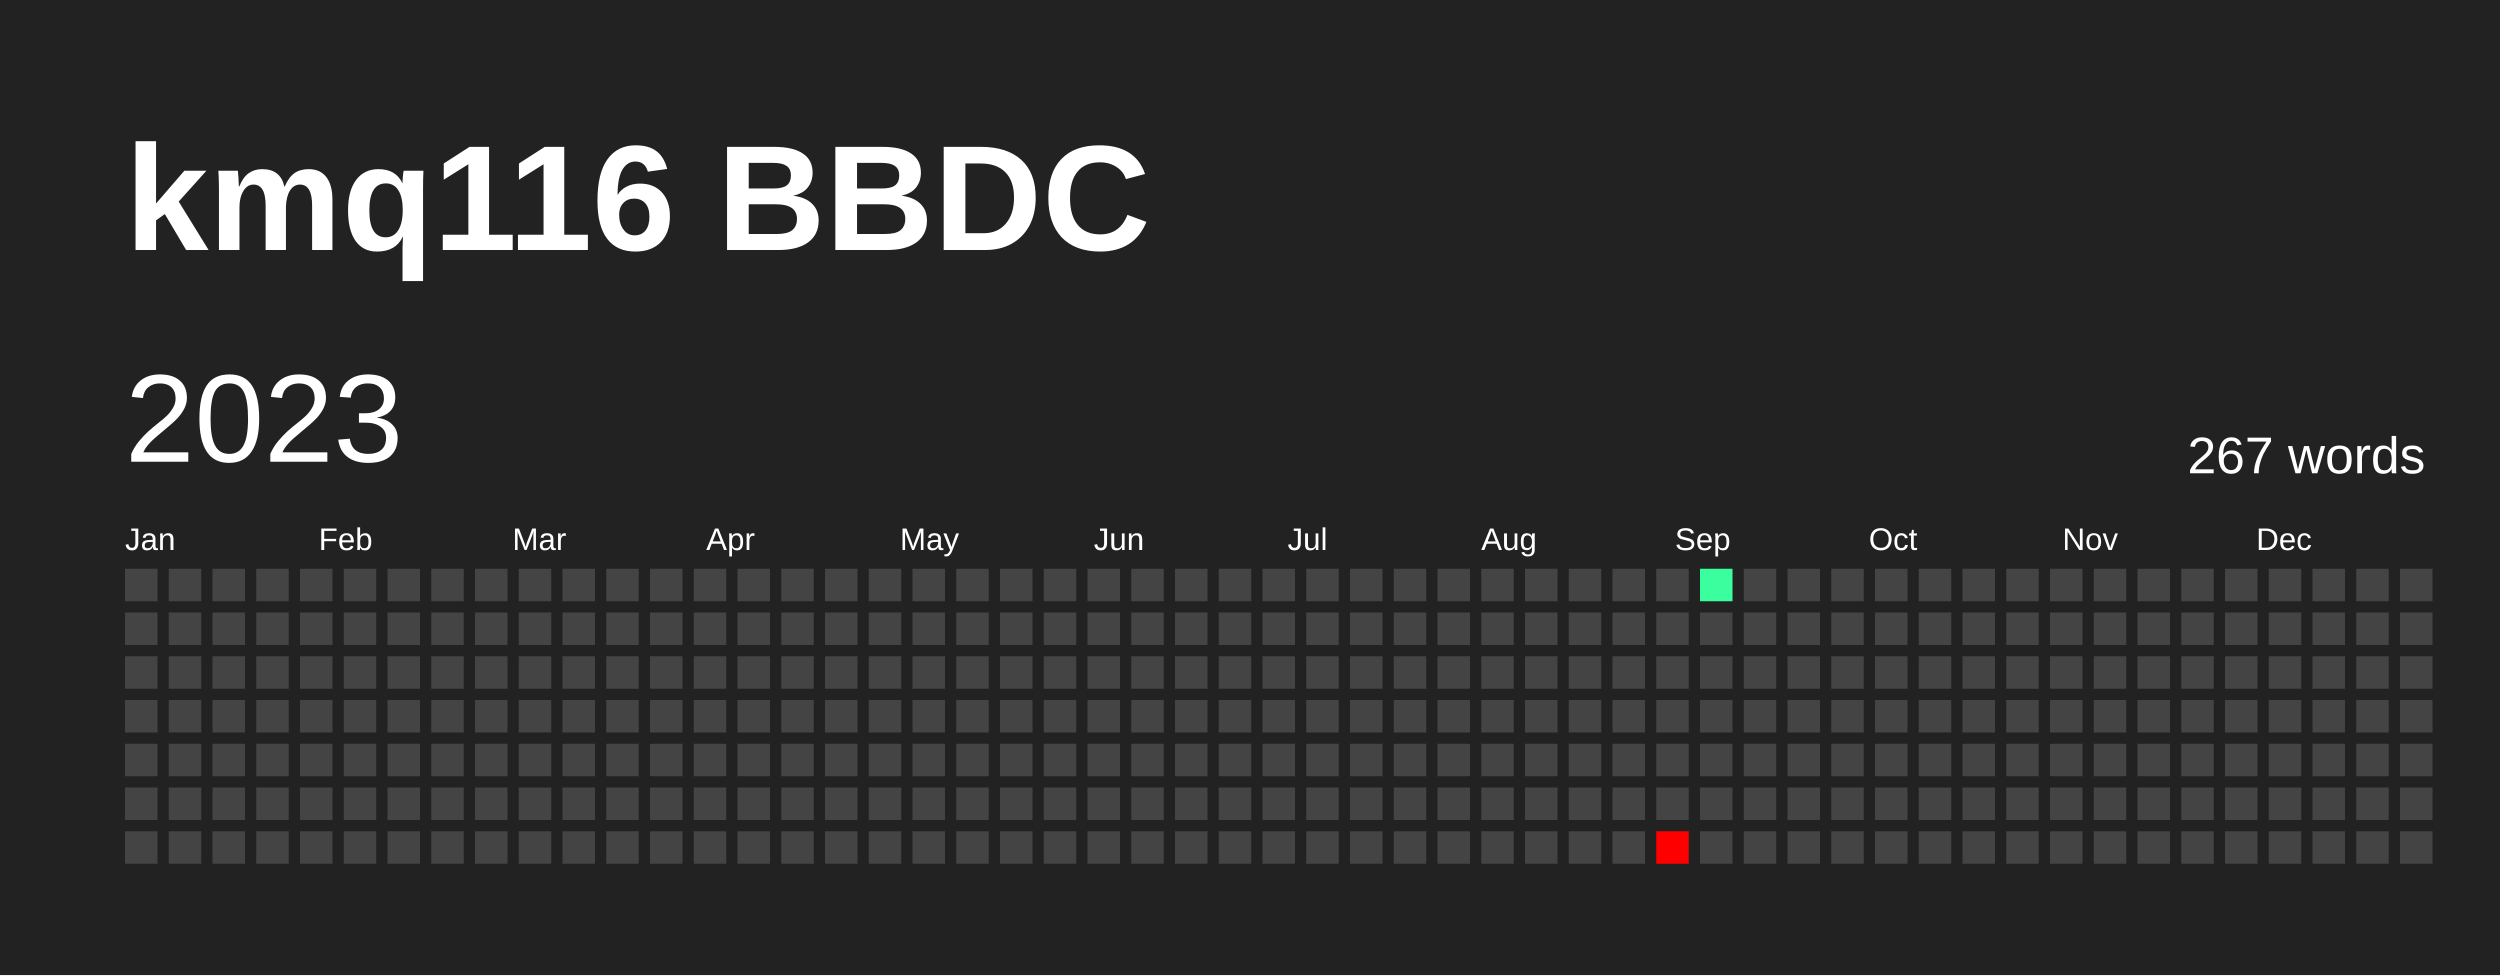
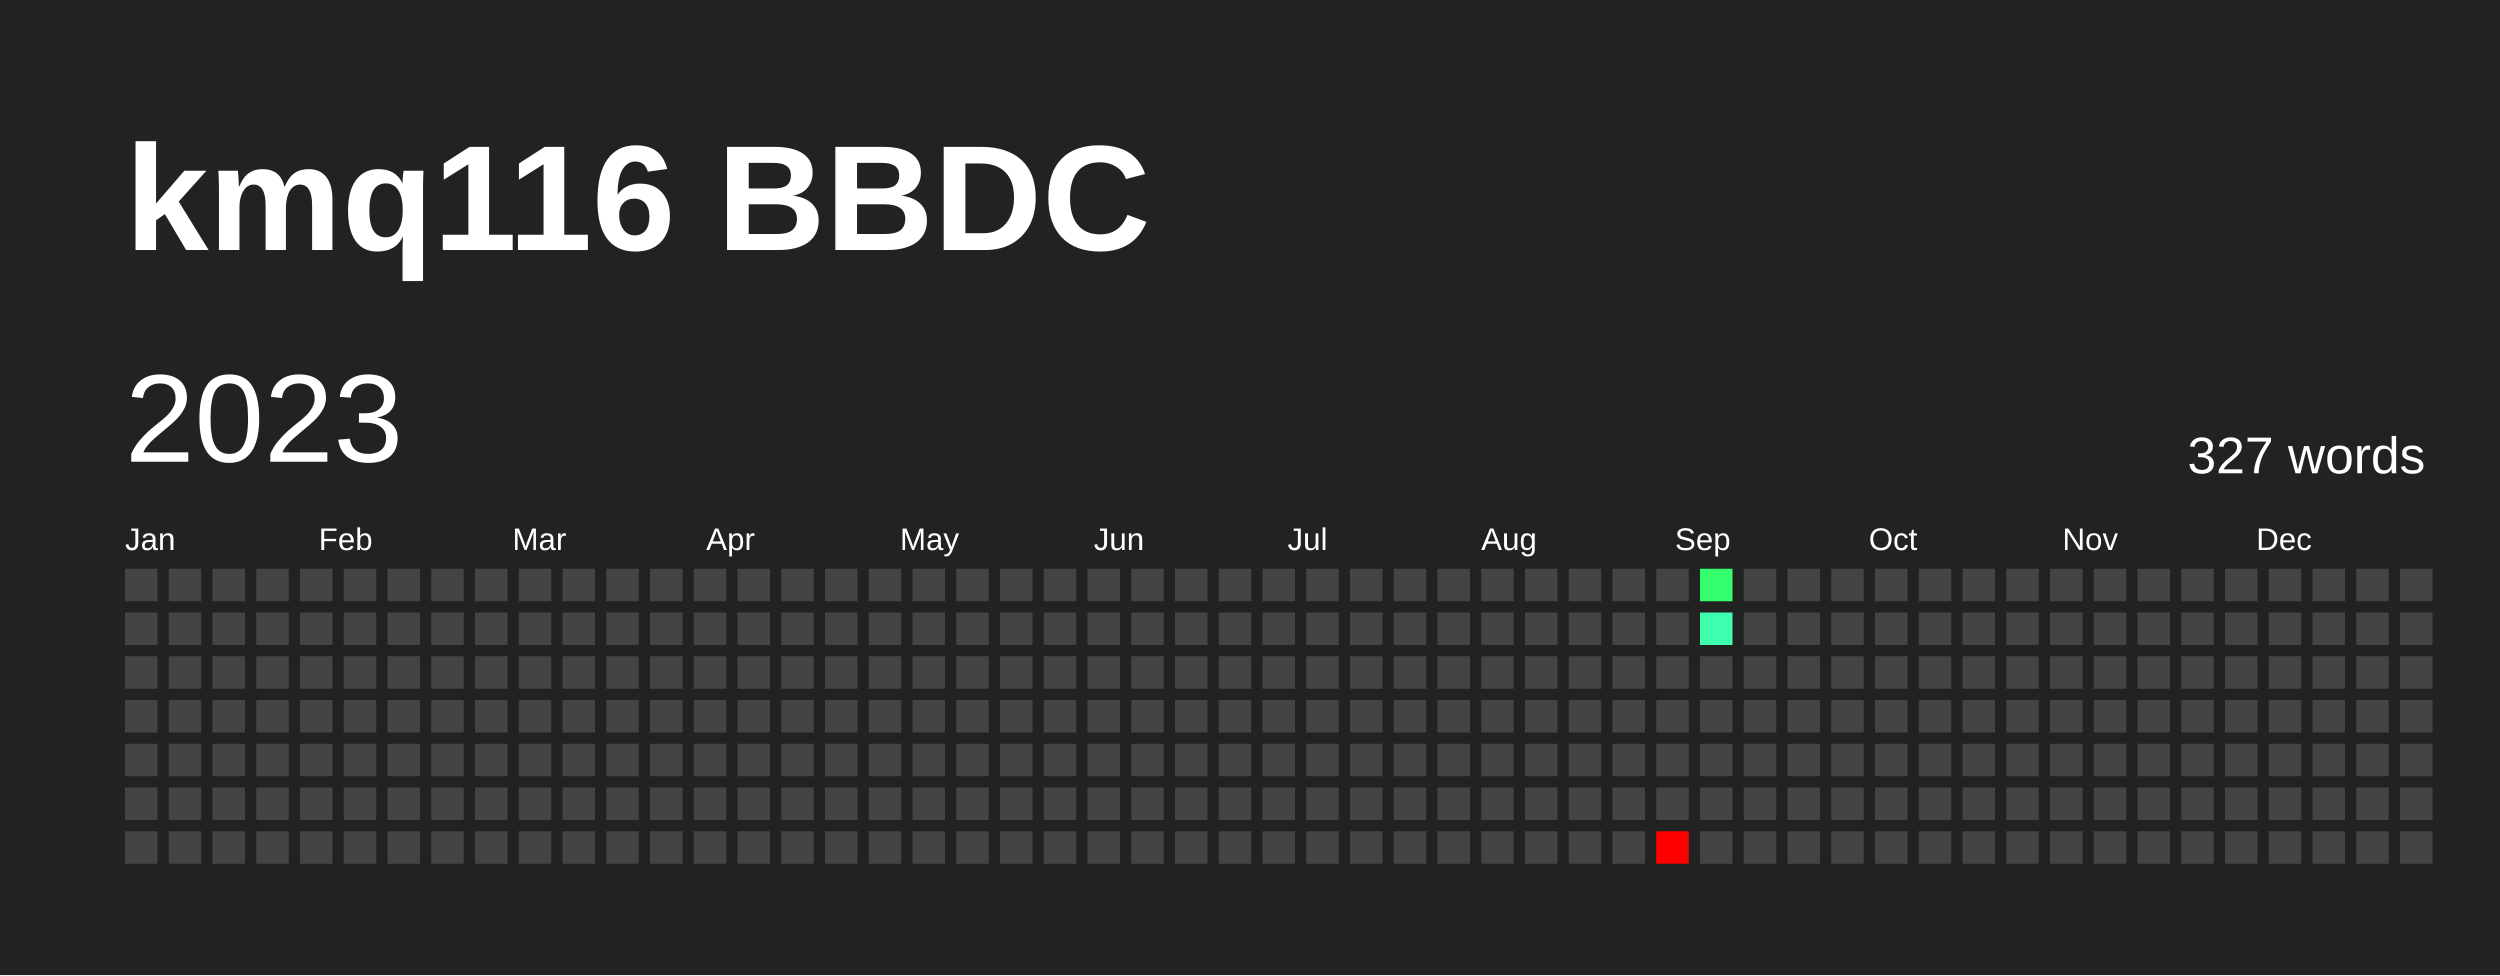
<svg xmlns="http://www.w3.org/2000/svg" baseProfile="full" height="78mm" version="1.1" viewBox="0,0,200,78" width="200mm">
  <defs />
  <rect fill="#222222" height="78" width="200" x="0" y="0" />
  <text fill="#FFFFFF" style="font-size:12px; font-family:Arial; font-weight:bold;" x="10" y="20">kmq116 BBDC</text>
  <text dominant-baseline="hanging" fill="#FFFFFF" style="font-size:10.0px; font-family:Arial;" x="10" y="30">2023</text>
-   <text dominant-baseline="hanging" fill="#FFFFFF" style="font-size:4.125px; font-family:Arial;" x="175" y="35">267 words</text>
+   <text dominant-baseline="hanging" fill="#FFFFFF" style="font-size:4.125px; font-family:Arial;" x="175" y="35">327 words</text>
  <text fill="#FFFFFF" style="font-size:2.5px; font-family:Arial" x="10.0" y="44">Jan</text>
  <text fill="#FFFFFF" style="font-size:2.5px; font-family:Arial" x="25.5" y="44">Feb</text>
  <text fill="#FFFFFF" style="font-size:2.5px; font-family:Arial" x="41.0" y="44">Mar</text>
  <text fill="#FFFFFF" style="font-size:2.5px; font-family:Arial" x="56.5" y="44">Apr</text>
  <text fill="#FFFFFF" style="font-size:2.5px; font-family:Arial" x="72.0" y="44">May</text>
  <text fill="#FFFFFF" style="font-size:2.5px; font-family:Arial" x="87.5" y="44">Jun</text>
  <text fill="#FFFFFF" style="font-size:2.5px; font-family:Arial" x="103.0" y="44">Jul</text>
  <text fill="#FFFFFF" style="font-size:2.5px; font-family:Arial" x="118.5" y="44">Aug</text>
  <text fill="#FFFFFF" style="font-size:2.5px; font-family:Arial" x="134.0" y="44">Sep</text>
  <text fill="#FFFFFF" style="font-size:2.5px; font-family:Arial" x="149.5" y="44">Oct</text>
  <text fill="#FFFFFF" style="font-size:2.5px; font-family:Arial" x="165.0" y="44">Nov</text>
  <text fill="#FFFFFF" style="font-size:2.5px; font-family:Arial" x="180.5" y="44">Dec</text>
  <rect fill="#444444" height="2.6" width="2.6" x="10.0" y="45.5" />
  <rect fill="#444444" height="2.6" width="2.6" x="10.0" y="49.0" />
  <rect fill="#444444" height="2.6" width="2.6" x="10.0" y="52.5" />
  <rect fill="#444444" height="2.6" width="2.6" x="10.0" y="56.0" />
  <rect fill="#444444" height="2.6" width="2.6" x="10.0" y="59.5" />
  <rect fill="#444444" height="2.6" width="2.6" x="10.0" y="63.0" />
  <rect fill="#444444" height="2.6" width="2.6" x="10.0" y="66.5" />
  <rect fill="#444444" height="2.6" width="2.6" x="13.5" y="45.5" />
  <rect fill="#444444" height="2.6" width="2.6" x="13.5" y="49.0" />
  <rect fill="#444444" height="2.6" width="2.6" x="13.5" y="52.5" />
  <rect fill="#444444" height="2.6" width="2.6" x="13.5" y="56.0" />
  <rect fill="#444444" height="2.6" width="2.6" x="13.5" y="59.5" />
  <rect fill="#444444" height="2.6" width="2.6" x="13.5" y="63.0" />
  <rect fill="#444444" height="2.6" width="2.6" x="13.5" y="66.5" />
  <rect fill="#444444" height="2.6" width="2.6" x="17.0" y="45.5" />
  <rect fill="#444444" height="2.6" width="2.6" x="17.0" y="49.0" />
  <rect fill="#444444" height="2.6" width="2.6" x="17.0" y="52.5" />
  <rect fill="#444444" height="2.6" width="2.6" x="17.0" y="56.0" />
  <rect fill="#444444" height="2.6" width="2.6" x="17.0" y="59.5" />
  <rect fill="#444444" height="2.6" width="2.6" x="17.0" y="63.0" />
  <rect fill="#444444" height="2.6" width="2.6" x="17.0" y="66.5" />
  <rect fill="#444444" height="2.6" width="2.6" x="20.5" y="45.5" />
  <rect fill="#444444" height="2.6" width="2.6" x="20.5" y="49.0" />
  <rect fill="#444444" height="2.6" width="2.6" x="20.5" y="52.5" />
  <rect fill="#444444" height="2.6" width="2.6" x="20.5" y="56.0" />
  <rect fill="#444444" height="2.6" width="2.6" x="20.5" y="59.5" />
  <rect fill="#444444" height="2.6" width="2.6" x="20.5" y="63.0" />
  <rect fill="#444444" height="2.6" width="2.6" x="20.5" y="66.5" />
  <rect fill="#444444" height="2.6" width="2.6" x="24.0" y="45.5" />
  <rect fill="#444444" height="2.6" width="2.6" x="24.0" y="49.0" />
  <rect fill="#444444" height="2.6" width="2.6" x="24.0" y="52.5" />
  <rect fill="#444444" height="2.6" width="2.6" x="24.0" y="56.0" />
  <rect fill="#444444" height="2.6" width="2.6" x="24.0" y="59.5" />
  <rect fill="#444444" height="2.6" width="2.6" x="24.0" y="63.0" />
  <rect fill="#444444" height="2.6" width="2.6" x="24.0" y="66.5" />
  <rect fill="#444444" height="2.6" width="2.6" x="27.5" y="45.5" />
  <rect fill="#444444" height="2.6" width="2.6" x="27.5" y="49.0" />
  <rect fill="#444444" height="2.6" width="2.6" x="27.5" y="52.5" />
  <rect fill="#444444" height="2.6" width="2.6" x="27.5" y="56.0" />
  <rect fill="#444444" height="2.6" width="2.6" x="27.5" y="59.5" />
  <rect fill="#444444" height="2.6" width="2.6" x="27.5" y="63.0" />
  <rect fill="#444444" height="2.6" width="2.6" x="27.5" y="66.5" />
  <rect fill="#444444" height="2.6" width="2.6" x="31.0" y="45.5" />
  <rect fill="#444444" height="2.6" width="2.6" x="31.0" y="49.0" />
  <rect fill="#444444" height="2.6" width="2.6" x="31.0" y="52.5" />
  <rect fill="#444444" height="2.6" width="2.6" x="31.0" y="56.0" />
  <rect fill="#444444" height="2.6" width="2.6" x="31.0" y="59.5" />
  <rect fill="#444444" height="2.6" width="2.6" x="31.0" y="63.0" />
  <rect fill="#444444" height="2.6" width="2.6" x="31.0" y="66.5" />
  <rect fill="#444444" height="2.6" width="2.6" x="34.5" y="45.5" />
  <rect fill="#444444" height="2.6" width="2.6" x="34.5" y="49.0" />
  <rect fill="#444444" height="2.6" width="2.6" x="34.5" y="52.5" />
  <rect fill="#444444" height="2.6" width="2.6" x="34.5" y="56.0" />
  <rect fill="#444444" height="2.6" width="2.6" x="34.5" y="59.5" />
  <rect fill="#444444" height="2.6" width="2.6" x="34.5" y="63.0" />
  <rect fill="#444444" height="2.6" width="2.6" x="34.5" y="66.5" />
  <rect fill="#444444" height="2.6" width="2.6" x="38.0" y="45.5" />
  <rect fill="#444444" height="2.6" width="2.6" x="38.0" y="49.0" />
  <rect fill="#444444" height="2.6" width="2.6" x="38.0" y="52.5" />
  <rect fill="#444444" height="2.6" width="2.6" x="38.0" y="56.0" />
  <rect fill="#444444" height="2.6" width="2.6" x="38.0" y="59.5" />
  <rect fill="#444444" height="2.6" width="2.6" x="38.0" y="63.0" />
  <rect fill="#444444" height="2.6" width="2.6" x="38.0" y="66.5" />
  <rect fill="#444444" height="2.6" width="2.6" x="41.5" y="45.5" />
  <rect fill="#444444" height="2.6" width="2.6" x="41.5" y="49.0" />
  <rect fill="#444444" height="2.6" width="2.6" x="41.5" y="52.5" />
  <rect fill="#444444" height="2.6" width="2.6" x="41.5" y="56.0" />
  <rect fill="#444444" height="2.6" width="2.6" x="41.5" y="59.5" />
  <rect fill="#444444" height="2.6" width="2.6" x="41.5" y="63.0" />
  <rect fill="#444444" height="2.6" width="2.6" x="41.5" y="66.5" />
  <rect fill="#444444" height="2.6" width="2.6" x="45.0" y="45.5" />
  <rect fill="#444444" height="2.6" width="2.6" x="45.0" y="49.0" />
  <rect fill="#444444" height="2.6" width="2.6" x="45.0" y="52.5" />
  <rect fill="#444444" height="2.6" width="2.6" x="45.0" y="56.0" />
  <rect fill="#444444" height="2.6" width="2.6" x="45.0" y="59.5" />
  <rect fill="#444444" height="2.6" width="2.6" x="45.0" y="63.0" />
  <rect fill="#444444" height="2.6" width="2.6" x="45.0" y="66.5" />
  <rect fill="#444444" height="2.6" width="2.6" x="48.5" y="45.5" />
  <rect fill="#444444" height="2.6" width="2.6" x="48.5" y="49.0" />
  <rect fill="#444444" height="2.6" width="2.6" x="48.5" y="52.5" />
  <rect fill="#444444" height="2.6" width="2.6" x="48.5" y="56.0" />
  <rect fill="#444444" height="2.6" width="2.6" x="48.5" y="59.5" />
  <rect fill="#444444" height="2.6" width="2.6" x="48.5" y="63.0" />
  <rect fill="#444444" height="2.6" width="2.6" x="48.5" y="66.5" />
  <rect fill="#444444" height="2.6" width="2.6" x="52.0" y="45.5" />
  <rect fill="#444444" height="2.6" width="2.6" x="52.0" y="49.0" />
  <rect fill="#444444" height="2.6" width="2.6" x="52.0" y="52.5" />
  <rect fill="#444444" height="2.6" width="2.6" x="52.0" y="56.0" />
  <rect fill="#444444" height="2.6" width="2.6" x="52.0" y="59.5" />
  <rect fill="#444444" height="2.6" width="2.6" x="52.0" y="63.0" />
  <rect fill="#444444" height="2.6" width="2.6" x="52.0" y="66.5" />
  <rect fill="#444444" height="2.6" width="2.6" x="55.5" y="45.5" />
  <rect fill="#444444" height="2.6" width="2.6" x="55.5" y="49.0" />
  <rect fill="#444444" height="2.6" width="2.6" x="55.5" y="52.5" />
  <rect fill="#444444" height="2.6" width="2.6" x="55.5" y="56.0" />
  <rect fill="#444444" height="2.6" width="2.6" x="55.5" y="59.5" />
  <rect fill="#444444" height="2.6" width="2.6" x="55.5" y="63.0" />
  <rect fill="#444444" height="2.6" width="2.6" x="55.5" y="66.5" />
  <rect fill="#444444" height="2.6" width="2.6" x="59.0" y="45.5" />
  <rect fill="#444444" height="2.6" width="2.6" x="59.0" y="49.0" />
  <rect fill="#444444" height="2.6" width="2.6" x="59.0" y="52.5" />
  <rect fill="#444444" height="2.6" width="2.6" x="59.0" y="56.0" />
  <rect fill="#444444" height="2.6" width="2.6" x="59.0" y="59.5" />
  <rect fill="#444444" height="2.6" width="2.6" x="59.0" y="63.0" />
  <rect fill="#444444" height="2.6" width="2.6" x="59.0" y="66.5" />
  <rect fill="#444444" height="2.6" width="2.6" x="62.5" y="45.5" />
  <rect fill="#444444" height="2.6" width="2.6" x="62.5" y="49.0" />
  <rect fill="#444444" height="2.6" width="2.6" x="62.5" y="52.5" />
  <rect fill="#444444" height="2.6" width="2.6" x="62.5" y="56.0" />
  <rect fill="#444444" height="2.6" width="2.6" x="62.5" y="59.5" />
  <rect fill="#444444" height="2.6" width="2.6" x="62.5" y="63.0" />
  <rect fill="#444444" height="2.6" width="2.6" x="62.5" y="66.5" />
  <rect fill="#444444" height="2.6" width="2.6" x="66.0" y="45.5" />
  <rect fill="#444444" height="2.6" width="2.6" x="66.0" y="49.0" />
  <rect fill="#444444" height="2.6" width="2.6" x="66.0" y="52.5" />
  <rect fill="#444444" height="2.6" width="2.6" x="66.0" y="56.0" />
  <rect fill="#444444" height="2.6" width="2.6" x="66.0" y="59.5" />
  <rect fill="#444444" height="2.6" width="2.6" x="66.0" y="63.0" />
  <rect fill="#444444" height="2.6" width="2.6" x="66.0" y="66.5" />
  <rect fill="#444444" height="2.6" width="2.6" x="69.5" y="45.5" />
  <rect fill="#444444" height="2.6" width="2.6" x="69.5" y="49.0" />
  <rect fill="#444444" height="2.6" width="2.6" x="69.5" y="52.5" />
  <rect fill="#444444" height="2.6" width="2.6" x="69.5" y="56.0" />
  <rect fill="#444444" height="2.6" width="2.6" x="69.5" y="59.5" />
  <rect fill="#444444" height="2.6" width="2.6" x="69.5" y="63.0" />
  <rect fill="#444444" height="2.6" width="2.6" x="69.5" y="66.5" />
  <rect fill="#444444" height="2.6" width="2.6" x="73.0" y="45.5" />
  <rect fill="#444444" height="2.6" width="2.6" x="73.0" y="49.0" />
  <rect fill="#444444" height="2.6" width="2.6" x="73.0" y="52.5" />
  <rect fill="#444444" height="2.6" width="2.6" x="73.0" y="56.0" />
  <rect fill="#444444" height="2.6" width="2.6" x="73.0" y="59.5" />
  <rect fill="#444444" height="2.6" width="2.6" x="73.0" y="63.0" />
  <rect fill="#444444" height="2.6" width="2.6" x="73.0" y="66.5" />
  <rect fill="#444444" height="2.6" width="2.6" x="76.5" y="45.5" />
  <rect fill="#444444" height="2.6" width="2.6" x="76.5" y="49.0" />
  <rect fill="#444444" height="2.6" width="2.6" x="76.5" y="52.5" />
  <rect fill="#444444" height="2.6" width="2.6" x="76.5" y="56.0" />
  <rect fill="#444444" height="2.6" width="2.6" x="76.5" y="59.5" />
  <rect fill="#444444" height="2.6" width="2.6" x="76.5" y="63.0" />
  <rect fill="#444444" height="2.6" width="2.6" x="76.5" y="66.5" />
  <rect fill="#444444" height="2.6" width="2.6" x="80.0" y="45.5" />
  <rect fill="#444444" height="2.6" width="2.6" x="80.0" y="49.0" />
  <rect fill="#444444" height="2.6" width="2.6" x="80.0" y="52.5" />
  <rect fill="#444444" height="2.6" width="2.6" x="80.0" y="56.0" />
  <rect fill="#444444" height="2.6" width="2.6" x="80.0" y="59.5" />
  <rect fill="#444444" height="2.6" width="2.6" x="80.0" y="63.0" />
  <rect fill="#444444" height="2.6" width="2.6" x="80.0" y="66.5" />
  <rect fill="#444444" height="2.6" width="2.6" x="83.5" y="45.5" />
  <rect fill="#444444" height="2.6" width="2.6" x="83.5" y="49.0" />
  <rect fill="#444444" height="2.6" width="2.6" x="83.5" y="52.5" />
  <rect fill="#444444" height="2.6" width="2.6" x="83.5" y="56.0" />
  <rect fill="#444444" height="2.6" width="2.6" x="83.5" y="59.5" />
  <rect fill="#444444" height="2.6" width="2.6" x="83.5" y="63.0" />
  <rect fill="#444444" height="2.6" width="2.6" x="83.5" y="66.5" />
  <rect fill="#444444" height="2.6" width="2.6" x="87.0" y="45.5" />
  <rect fill="#444444" height="2.6" width="2.6" x="87.0" y="49.0" />
  <rect fill="#444444" height="2.6" width="2.6" x="87.0" y="52.5" />
  <rect fill="#444444" height="2.6" width="2.6" x="87.0" y="56.0" />
  <rect fill="#444444" height="2.6" width="2.6" x="87.0" y="59.5" />
  <rect fill="#444444" height="2.6" width="2.6" x="87.0" y="63.0" />
  <rect fill="#444444" height="2.6" width="2.6" x="87.0" y="66.5" />
  <rect fill="#444444" height="2.6" width="2.6" x="90.5" y="45.5" />
  <rect fill="#444444" height="2.6" width="2.6" x="90.5" y="49.0" />
  <rect fill="#444444" height="2.6" width="2.6" x="90.5" y="52.5" />
  <rect fill="#444444" height="2.6" width="2.6" x="90.5" y="56.0" />
  <rect fill="#444444" height="2.6" width="2.6" x="90.5" y="59.5" />
  <rect fill="#444444" height="2.6" width="2.6" x="90.5" y="63.0" />
  <rect fill="#444444" height="2.6" width="2.6" x="90.5" y="66.5" />
  <rect fill="#444444" height="2.6" width="2.6" x="94.0" y="45.5" />
  <rect fill="#444444" height="2.6" width="2.6" x="94.0" y="49.0" />
  <rect fill="#444444" height="2.6" width="2.6" x="94.0" y="52.5" />
  <rect fill="#444444" height="2.6" width="2.6" x="94.0" y="56.0" />
  <rect fill="#444444" height="2.6" width="2.6" x="94.0" y="59.5" />
  <rect fill="#444444" height="2.6" width="2.6" x="94.0" y="63.0" />
  <rect fill="#444444" height="2.6" width="2.6" x="94.0" y="66.5" />
  <rect fill="#444444" height="2.6" width="2.6" x="97.5" y="45.5" />
  <rect fill="#444444" height="2.6" width="2.6" x="97.5" y="49.0" />
  <rect fill="#444444" height="2.6" width="2.6" x="97.5" y="52.5" />
  <rect fill="#444444" height="2.6" width="2.6" x="97.5" y="56.0" />
  <rect fill="#444444" height="2.6" width="2.6" x="97.5" y="59.5" />
  <rect fill="#444444" height="2.6" width="2.6" x="97.5" y="63.0" />
  <rect fill="#444444" height="2.6" width="2.6" x="97.5" y="66.5" />
  <rect fill="#444444" height="2.6" width="2.6" x="101.0" y="45.5" />
  <rect fill="#444444" height="2.6" width="2.6" x="101.0" y="49.0" />
  <rect fill="#444444" height="2.6" width="2.6" x="101.0" y="52.5" />
  <rect fill="#444444" height="2.6" width="2.6" x="101.0" y="56.0" />
  <rect fill="#444444" height="2.6" width="2.6" x="101.0" y="59.5" />
  <rect fill="#444444" height="2.6" width="2.6" x="101.0" y="63.0" />
  <rect fill="#444444" height="2.6" width="2.6" x="101.0" y="66.5" />
  <rect fill="#444444" height="2.6" width="2.6" x="104.5" y="45.5" />
  <rect fill="#444444" height="2.6" width="2.6" x="104.5" y="49.0" />
  <rect fill="#444444" height="2.6" width="2.6" x="104.5" y="52.5" />
  <rect fill="#444444" height="2.6" width="2.6" x="104.5" y="56.0" />
  <rect fill="#444444" height="2.6" width="2.6" x="104.5" y="59.5" />
  <rect fill="#444444" height="2.6" width="2.6" x="104.5" y="63.0" />
  <rect fill="#444444" height="2.6" width="2.6" x="104.5" y="66.5" />
  <rect fill="#444444" height="2.6" width="2.6" x="108.0" y="45.5" />
  <rect fill="#444444" height="2.6" width="2.6" x="108.0" y="49.0" />
  <rect fill="#444444" height="2.6" width="2.6" x="108.0" y="52.5" />
  <rect fill="#444444" height="2.6" width="2.6" x="108.0" y="56.0" />
  <rect fill="#444444" height="2.6" width="2.6" x="108.0" y="59.5" />
  <rect fill="#444444" height="2.6" width="2.6" x="108.0" y="63.0" />
  <rect fill="#444444" height="2.6" width="2.6" x="108.0" y="66.5" />
  <rect fill="#444444" height="2.6" width="2.6" x="111.5" y="45.5" />
  <rect fill="#444444" height="2.6" width="2.6" x="111.5" y="49.0" />
  <rect fill="#444444" height="2.6" width="2.6" x="111.5" y="52.5" />
  <rect fill="#444444" height="2.6" width="2.6" x="111.5" y="56.0" />
  <rect fill="#444444" height="2.6" width="2.6" x="111.5" y="59.5" />
  <rect fill="#444444" height="2.6" width="2.6" x="111.5" y="63.0" />
  <rect fill="#444444" height="2.6" width="2.6" x="111.5" y="66.5" />
  <rect fill="#444444" height="2.6" width="2.6" x="115.0" y="45.5" />
  <rect fill="#444444" height="2.6" width="2.6" x="115.0" y="49.0" />
  <rect fill="#444444" height="2.6" width="2.6" x="115.0" y="52.5" />
  <rect fill="#444444" height="2.6" width="2.6" x="115.0" y="56.0" />
  <rect fill="#444444" height="2.6" width="2.6" x="115.0" y="59.5" />
  <rect fill="#444444" height="2.6" width="2.6" x="115.0" y="63.0" />
  <rect fill="#444444" height="2.6" width="2.6" x="115.0" y="66.5" />
  <rect fill="#444444" height="2.6" width="2.6" x="118.5" y="45.5" />
  <rect fill="#444444" height="2.6" width="2.6" x="118.5" y="49.0" />
  <rect fill="#444444" height="2.6" width="2.6" x="118.5" y="52.5" />
  <rect fill="#444444" height="2.6" width="2.6" x="118.5" y="56.0" />
  <rect fill="#444444" height="2.6" width="2.6" x="118.5" y="59.5" />
  <rect fill="#444444" height="2.6" width="2.6" x="118.5" y="63.0" />
  <rect fill="#444444" height="2.6" width="2.6" x="118.5" y="66.5" />
  <rect fill="#444444" height="2.6" width="2.6" x="122.0" y="45.5" />
  <rect fill="#444444" height="2.6" width="2.6" x="122.0" y="49.0" />
  <rect fill="#444444" height="2.6" width="2.6" x="122.0" y="52.5" />
  <rect fill="#444444" height="2.6" width="2.6" x="122.0" y="56.0" />
  <rect fill="#444444" height="2.6" width="2.6" x="122.0" y="59.5" />
  <rect fill="#444444" height="2.6" width="2.6" x="122.0" y="63.0" />
  <rect fill="#444444" height="2.6" width="2.6" x="122.0" y="66.5" />
  <rect fill="#444444" height="2.6" width="2.6" x="125.5" y="45.5" />
  <rect fill="#444444" height="2.6" width="2.6" x="125.5" y="49.0" />
  <rect fill="#444444" height="2.6" width="2.6" x="125.5" y="52.5" />
  <rect fill="#444444" height="2.6" width="2.6" x="125.5" y="56.0" />
  <rect fill="#444444" height="2.6" width="2.6" x="125.5" y="59.5" />
  <rect fill="#444444" height="2.6" width="2.6" x="125.5" y="63.0" />
  <rect fill="#444444" height="2.6" width="2.6" x="125.5" y="66.5" />
  <rect fill="#444444" height="2.6" width="2.6" x="129.0" y="45.5" />
  <rect fill="#444444" height="2.6" width="2.6" x="129.0" y="49.0" />
  <rect fill="#444444" height="2.6" width="2.6" x="129.0" y="52.5" />
  <rect fill="#444444" height="2.6" width="2.6" x="129.0" y="56.0" />
  <rect fill="#444444" height="2.6" width="2.6" x="129.0" y="59.5" />
  <rect fill="#444444" height="2.6" width="2.6" x="129.0" y="63.0" />
  <rect fill="#444444" height="2.6" width="2.6" x="129.0" y="66.5" />
  <rect fill="#444444" height="2.6" width="2.6" x="132.5" y="45.5" />
  <rect fill="#444444" height="2.6" width="2.6" x="132.5" y="49.0" />
  <rect fill="#444444" height="2.6" width="2.6" x="132.5" y="52.5" />
  <rect fill="#444444" height="2.6" width="2.6" x="132.5" y="56.0" />
  <rect fill="#444444" height="2.6" width="2.6" x="132.5" y="59.5" />
  <rect fill="#444444" height="2.6" width="2.6" x="132.5" y="63.0" />
  <rect fill="red" height="2.6" width="2.6" x="132.5" y="66.5" />
-   <rect fill="#3bff9e" height="2.6" width="2.6" x="136.0" y="45.5" />
-   <rect fill="#444444" height="2.6" width="2.6" x="136.0" y="49.0" />
+   <rect fill="#36ff6e" height="2.6" width="2.6" x="136.0" y="45.5" />
+   <rect fill="#3dffad" height="2.6" width="2.6" x="136.0" y="49.0" />
  <rect fill="#444444" height="2.6" width="2.6" x="136.0" y="52.5" />
  <rect fill="#444444" height="2.6" width="2.6" x="136.0" y="56.0" />
  <rect fill="#444444" height="2.6" width="2.6" x="136.0" y="59.5" />
  <rect fill="#444444" height="2.6" width="2.6" x="136.0" y="63.0" />
  <rect fill="#444444" height="2.6" width="2.6" x="136.0" y="66.5" />
  <rect fill="#444444" height="2.6" width="2.6" x="139.5" y="45.5" />
  <rect fill="#444444" height="2.6" width="2.6" x="139.5" y="49.0" />
  <rect fill="#444444" height="2.6" width="2.6" x="139.5" y="52.5" />
  <rect fill="#444444" height="2.6" width="2.6" x="139.5" y="56.0" />
  <rect fill="#444444" height="2.6" width="2.6" x="139.5" y="59.5" />
  <rect fill="#444444" height="2.6" width="2.6" x="139.5" y="63.0" />
  <rect fill="#444444" height="2.6" width="2.6" x="139.5" y="66.5" />
  <rect fill="#444444" height="2.6" width="2.6" x="143.0" y="45.5" />
  <rect fill="#444444" height="2.6" width="2.6" x="143.0" y="49.0" />
  <rect fill="#444444" height="2.6" width="2.6" x="143.0" y="52.5" />
  <rect fill="#444444" height="2.6" width="2.6" x="143.0" y="56.0" />
  <rect fill="#444444" height="2.6" width="2.6" x="143.0" y="59.5" />
  <rect fill="#444444" height="2.6" width="2.6" x="143.0" y="63.0" />
  <rect fill="#444444" height="2.6" width="2.6" x="143.0" y="66.5" />
  <rect fill="#444444" height="2.6" width="2.6" x="146.5" y="45.5" />
  <rect fill="#444444" height="2.6" width="2.6" x="146.5" y="49.0" />
  <rect fill="#444444" height="2.6" width="2.6" x="146.5" y="52.5" />
  <rect fill="#444444" height="2.6" width="2.6" x="146.5" y="56.0" />
  <rect fill="#444444" height="2.6" width="2.6" x="146.5" y="59.5" />
  <rect fill="#444444" height="2.6" width="2.6" x="146.5" y="63.0" />
  <rect fill="#444444" height="2.6" width="2.6" x="146.5" y="66.5" />
  <rect fill="#444444" height="2.6" width="2.6" x="150.0" y="45.5" />
  <rect fill="#444444" height="2.6" width="2.6" x="150.0" y="49.0" />
  <rect fill="#444444" height="2.6" width="2.6" x="150.0" y="52.5" />
  <rect fill="#444444" height="2.6" width="2.6" x="150.0" y="56.0" />
  <rect fill="#444444" height="2.6" width="2.6" x="150.0" y="59.5" />
  <rect fill="#444444" height="2.6" width="2.6" x="150.0" y="63.0" />
  <rect fill="#444444" height="2.6" width="2.6" x="150.0" y="66.5" />
  <rect fill="#444444" height="2.6" width="2.6" x="153.5" y="45.5" />
  <rect fill="#444444" height="2.6" width="2.6" x="153.5" y="49.0" />
  <rect fill="#444444" height="2.6" width="2.6" x="153.5" y="52.5" />
  <rect fill="#444444" height="2.6" width="2.6" x="153.5" y="56.0" />
  <rect fill="#444444" height="2.6" width="2.6" x="153.5" y="59.5" />
  <rect fill="#444444" height="2.6" width="2.6" x="153.5" y="63.0" />
  <rect fill="#444444" height="2.6" width="2.6" x="153.5" y="66.5" />
  <rect fill="#444444" height="2.6" width="2.6" x="157.0" y="45.5" />
  <rect fill="#444444" height="2.6" width="2.6" x="157.0" y="49.0" />
  <rect fill="#444444" height="2.6" width="2.6" x="157.0" y="52.5" />
  <rect fill="#444444" height="2.6" width="2.6" x="157.0" y="56.0" />
  <rect fill="#444444" height="2.6" width="2.6" x="157.0" y="59.5" />
  <rect fill="#444444" height="2.6" width="2.6" x="157.0" y="63.0" />
  <rect fill="#444444" height="2.6" width="2.6" x="157.0" y="66.5" />
  <rect fill="#444444" height="2.6" width="2.6" x="160.5" y="45.5" />
  <rect fill="#444444" height="2.6" width="2.6" x="160.5" y="49.0" />
  <rect fill="#444444" height="2.6" width="2.6" x="160.5" y="52.5" />
  <rect fill="#444444" height="2.6" width="2.6" x="160.5" y="56.0" />
  <rect fill="#444444" height="2.6" width="2.6" x="160.5" y="59.5" />
  <rect fill="#444444" height="2.6" width="2.6" x="160.5" y="63.0" />
  <rect fill="#444444" height="2.6" width="2.6" x="160.5" y="66.5" />
  <rect fill="#444444" height="2.6" width="2.6" x="164.0" y="45.5" />
  <rect fill="#444444" height="2.6" width="2.6" x="164.0" y="49.0" />
  <rect fill="#444444" height="2.6" width="2.6" x="164.0" y="52.5" />
  <rect fill="#444444" height="2.6" width="2.6" x="164.0" y="56.0" />
  <rect fill="#444444" height="2.6" width="2.6" x="164.0" y="59.5" />
  <rect fill="#444444" height="2.6" width="2.6" x="164.0" y="63.0" />
  <rect fill="#444444" height="2.6" width="2.6" x="164.0" y="66.5" />
  <rect fill="#444444" height="2.6" width="2.6" x="167.5" y="45.5" />
  <rect fill="#444444" height="2.6" width="2.6" x="167.5" y="49.0" />
  <rect fill="#444444" height="2.6" width="2.6" x="167.5" y="52.5" />
  <rect fill="#444444" height="2.6" width="2.6" x="167.5" y="56.0" />
  <rect fill="#444444" height="2.6" width="2.6" x="167.5" y="59.5" />
  <rect fill="#444444" height="2.6" width="2.6" x="167.5" y="63.0" />
  <rect fill="#444444" height="2.6" width="2.6" x="167.5" y="66.5" />
  <rect fill="#444444" height="2.6" width="2.6" x="171.0" y="45.5" />
  <rect fill="#444444" height="2.6" width="2.6" x="171.0" y="49.0" />
  <rect fill="#444444" height="2.6" width="2.6" x="171.0" y="52.5" />
  <rect fill="#444444" height="2.6" width="2.6" x="171.0" y="56.0" />
  <rect fill="#444444" height="2.6" width="2.6" x="171.0" y="59.5" />
  <rect fill="#444444" height="2.6" width="2.6" x="171.0" y="63.0" />
  <rect fill="#444444" height="2.6" width="2.6" x="171.0" y="66.5" />
  <rect fill="#444444" height="2.6" width="2.6" x="174.5" y="45.5" />
  <rect fill="#444444" height="2.6" width="2.6" x="174.5" y="49.0" />
  <rect fill="#444444" height="2.6" width="2.6" x="174.5" y="52.5" />
  <rect fill="#444444" height="2.6" width="2.6" x="174.5" y="56.0" />
  <rect fill="#444444" height="2.6" width="2.6" x="174.5" y="59.5" />
  <rect fill="#444444" height="2.6" width="2.6" x="174.5" y="63.0" />
  <rect fill="#444444" height="2.6" width="2.6" x="174.5" y="66.5" />
  <rect fill="#444444" height="2.6" width="2.6" x="178.0" y="45.5" />
  <rect fill="#444444" height="2.6" width="2.6" x="178.0" y="49.0" />
  <rect fill="#444444" height="2.6" width="2.6" x="178.0" y="52.5" />
  <rect fill="#444444" height="2.6" width="2.6" x="178.0" y="56.0" />
  <rect fill="#444444" height="2.6" width="2.6" x="178.0" y="59.5" />
  <rect fill="#444444" height="2.6" width="2.6" x="178.0" y="63.0" />
  <rect fill="#444444" height="2.6" width="2.6" x="178.0" y="66.5" />
  <rect fill="#444444" height="2.6" width="2.6" x="181.5" y="45.5" />
  <rect fill="#444444" height="2.6" width="2.6" x="181.5" y="49.0" />
  <rect fill="#444444" height="2.6" width="2.6" x="181.5" y="52.5" />
  <rect fill="#444444" height="2.6" width="2.6" x="181.5" y="56.0" />
  <rect fill="#444444" height="2.6" width="2.6" x="181.5" y="59.5" />
  <rect fill="#444444" height="2.6" width="2.6" x="181.5" y="63.0" />
  <rect fill="#444444" height="2.6" width="2.6" x="181.5" y="66.5" />
  <rect fill="#444444" height="2.6" width="2.6" x="185.0" y="45.5" />
  <rect fill="#444444" height="2.6" width="2.6" x="185.0" y="49.0" />
  <rect fill="#444444" height="2.6" width="2.6" x="185.0" y="52.5" />
  <rect fill="#444444" height="2.6" width="2.6" x="185.0" y="56.0" />
  <rect fill="#444444" height="2.6" width="2.6" x="185.0" y="59.5" />
  <rect fill="#444444" height="2.6" width="2.6" x="185.0" y="63.0" />
  <rect fill="#444444" height="2.6" width="2.6" x="185.0" y="66.5" />
  <rect fill="#444444" height="2.6" width="2.6" x="188.5" y="45.5" />
  <rect fill="#444444" height="2.6" width="2.6" x="188.5" y="49.0" />
  <rect fill="#444444" height="2.6" width="2.6" x="188.5" y="52.5" />
  <rect fill="#444444" height="2.6" width="2.6" x="188.5" y="56.0" />
  <rect fill="#444444" height="2.6" width="2.6" x="188.5" y="59.5" />
  <rect fill="#444444" height="2.6" width="2.6" x="188.5" y="63.0" />
  <rect fill="#444444" height="2.6" width="2.6" x="188.5" y="66.5" />
  <rect fill="#444444" height="2.6" width="2.6" x="192.0" y="45.5" />
  <rect fill="#444444" height="2.6" width="2.6" x="192.0" y="49.0" />
  <rect fill="#444444" height="2.6" width="2.6" x="192.0" y="52.5" />
  <rect fill="#444444" height="2.6" width="2.6" x="192.0" y="56.0" />
  <rect fill="#444444" height="2.6" width="2.6" x="192.0" y="59.5" />
  <rect fill="#444444" height="2.6" width="2.6" x="192.0" y="63.0" />
  <rect fill="#444444" height="2.6" width="2.6" x="192.0" y="66.5" />
</svg>
